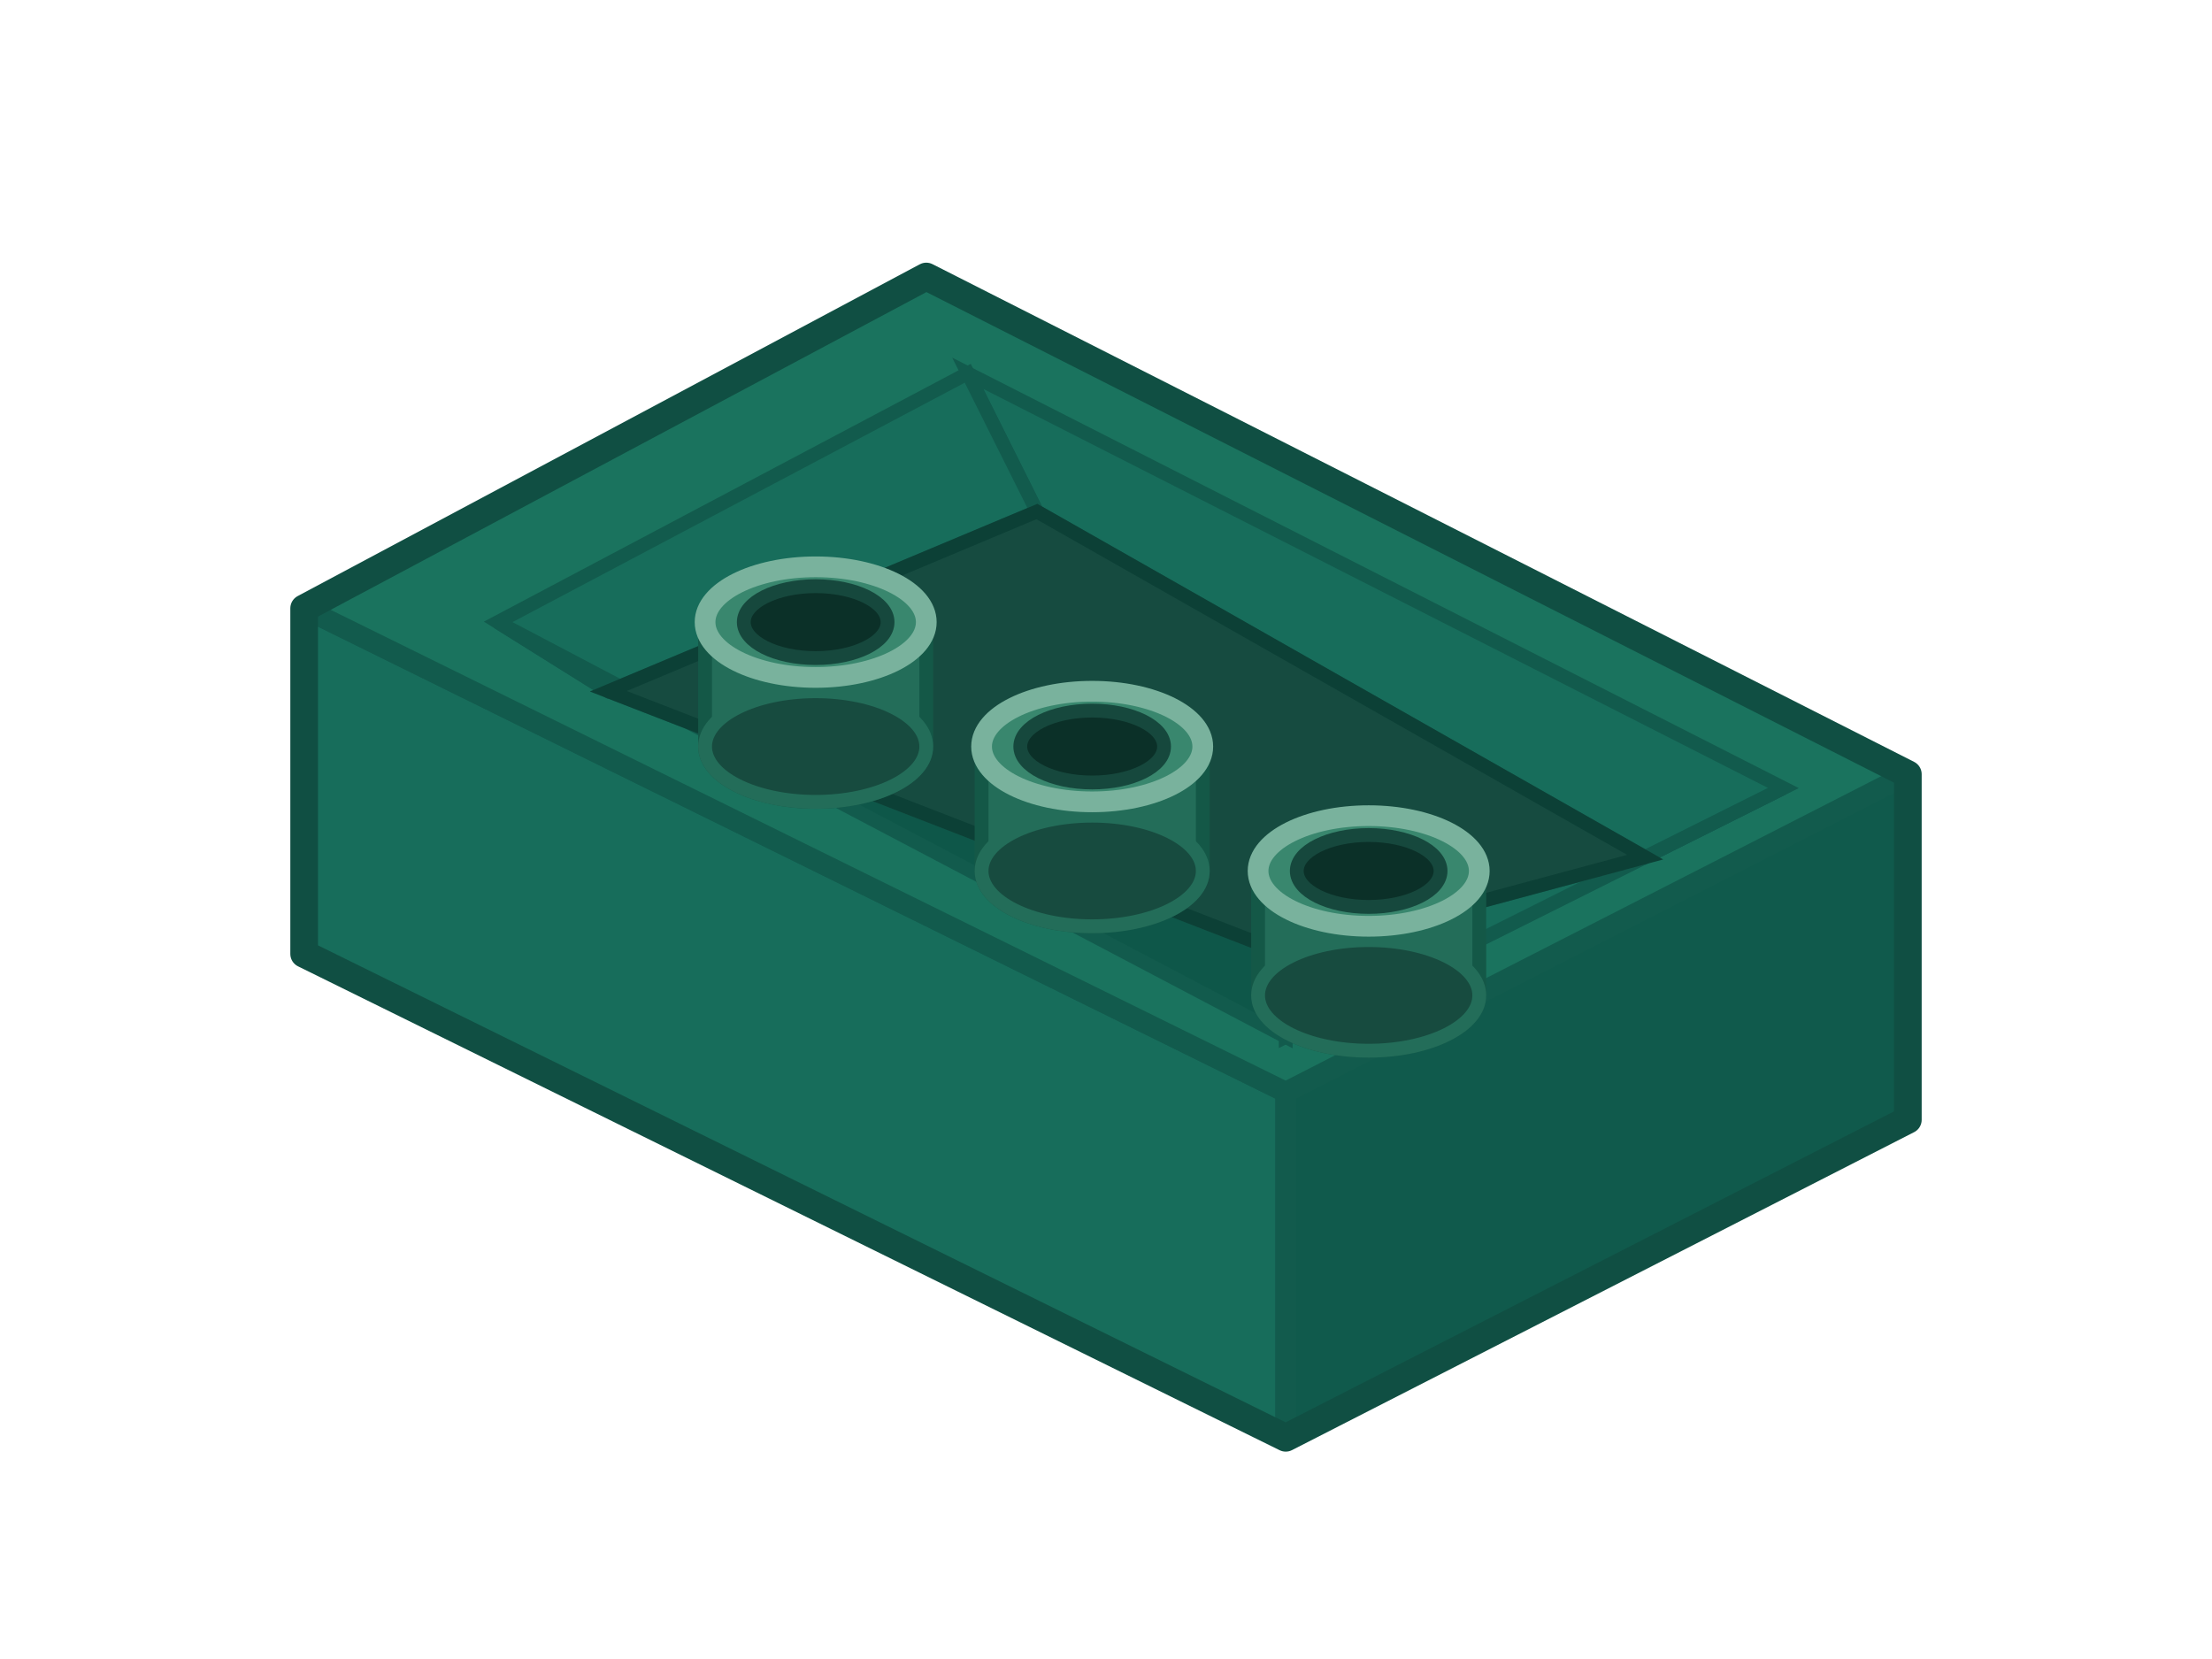
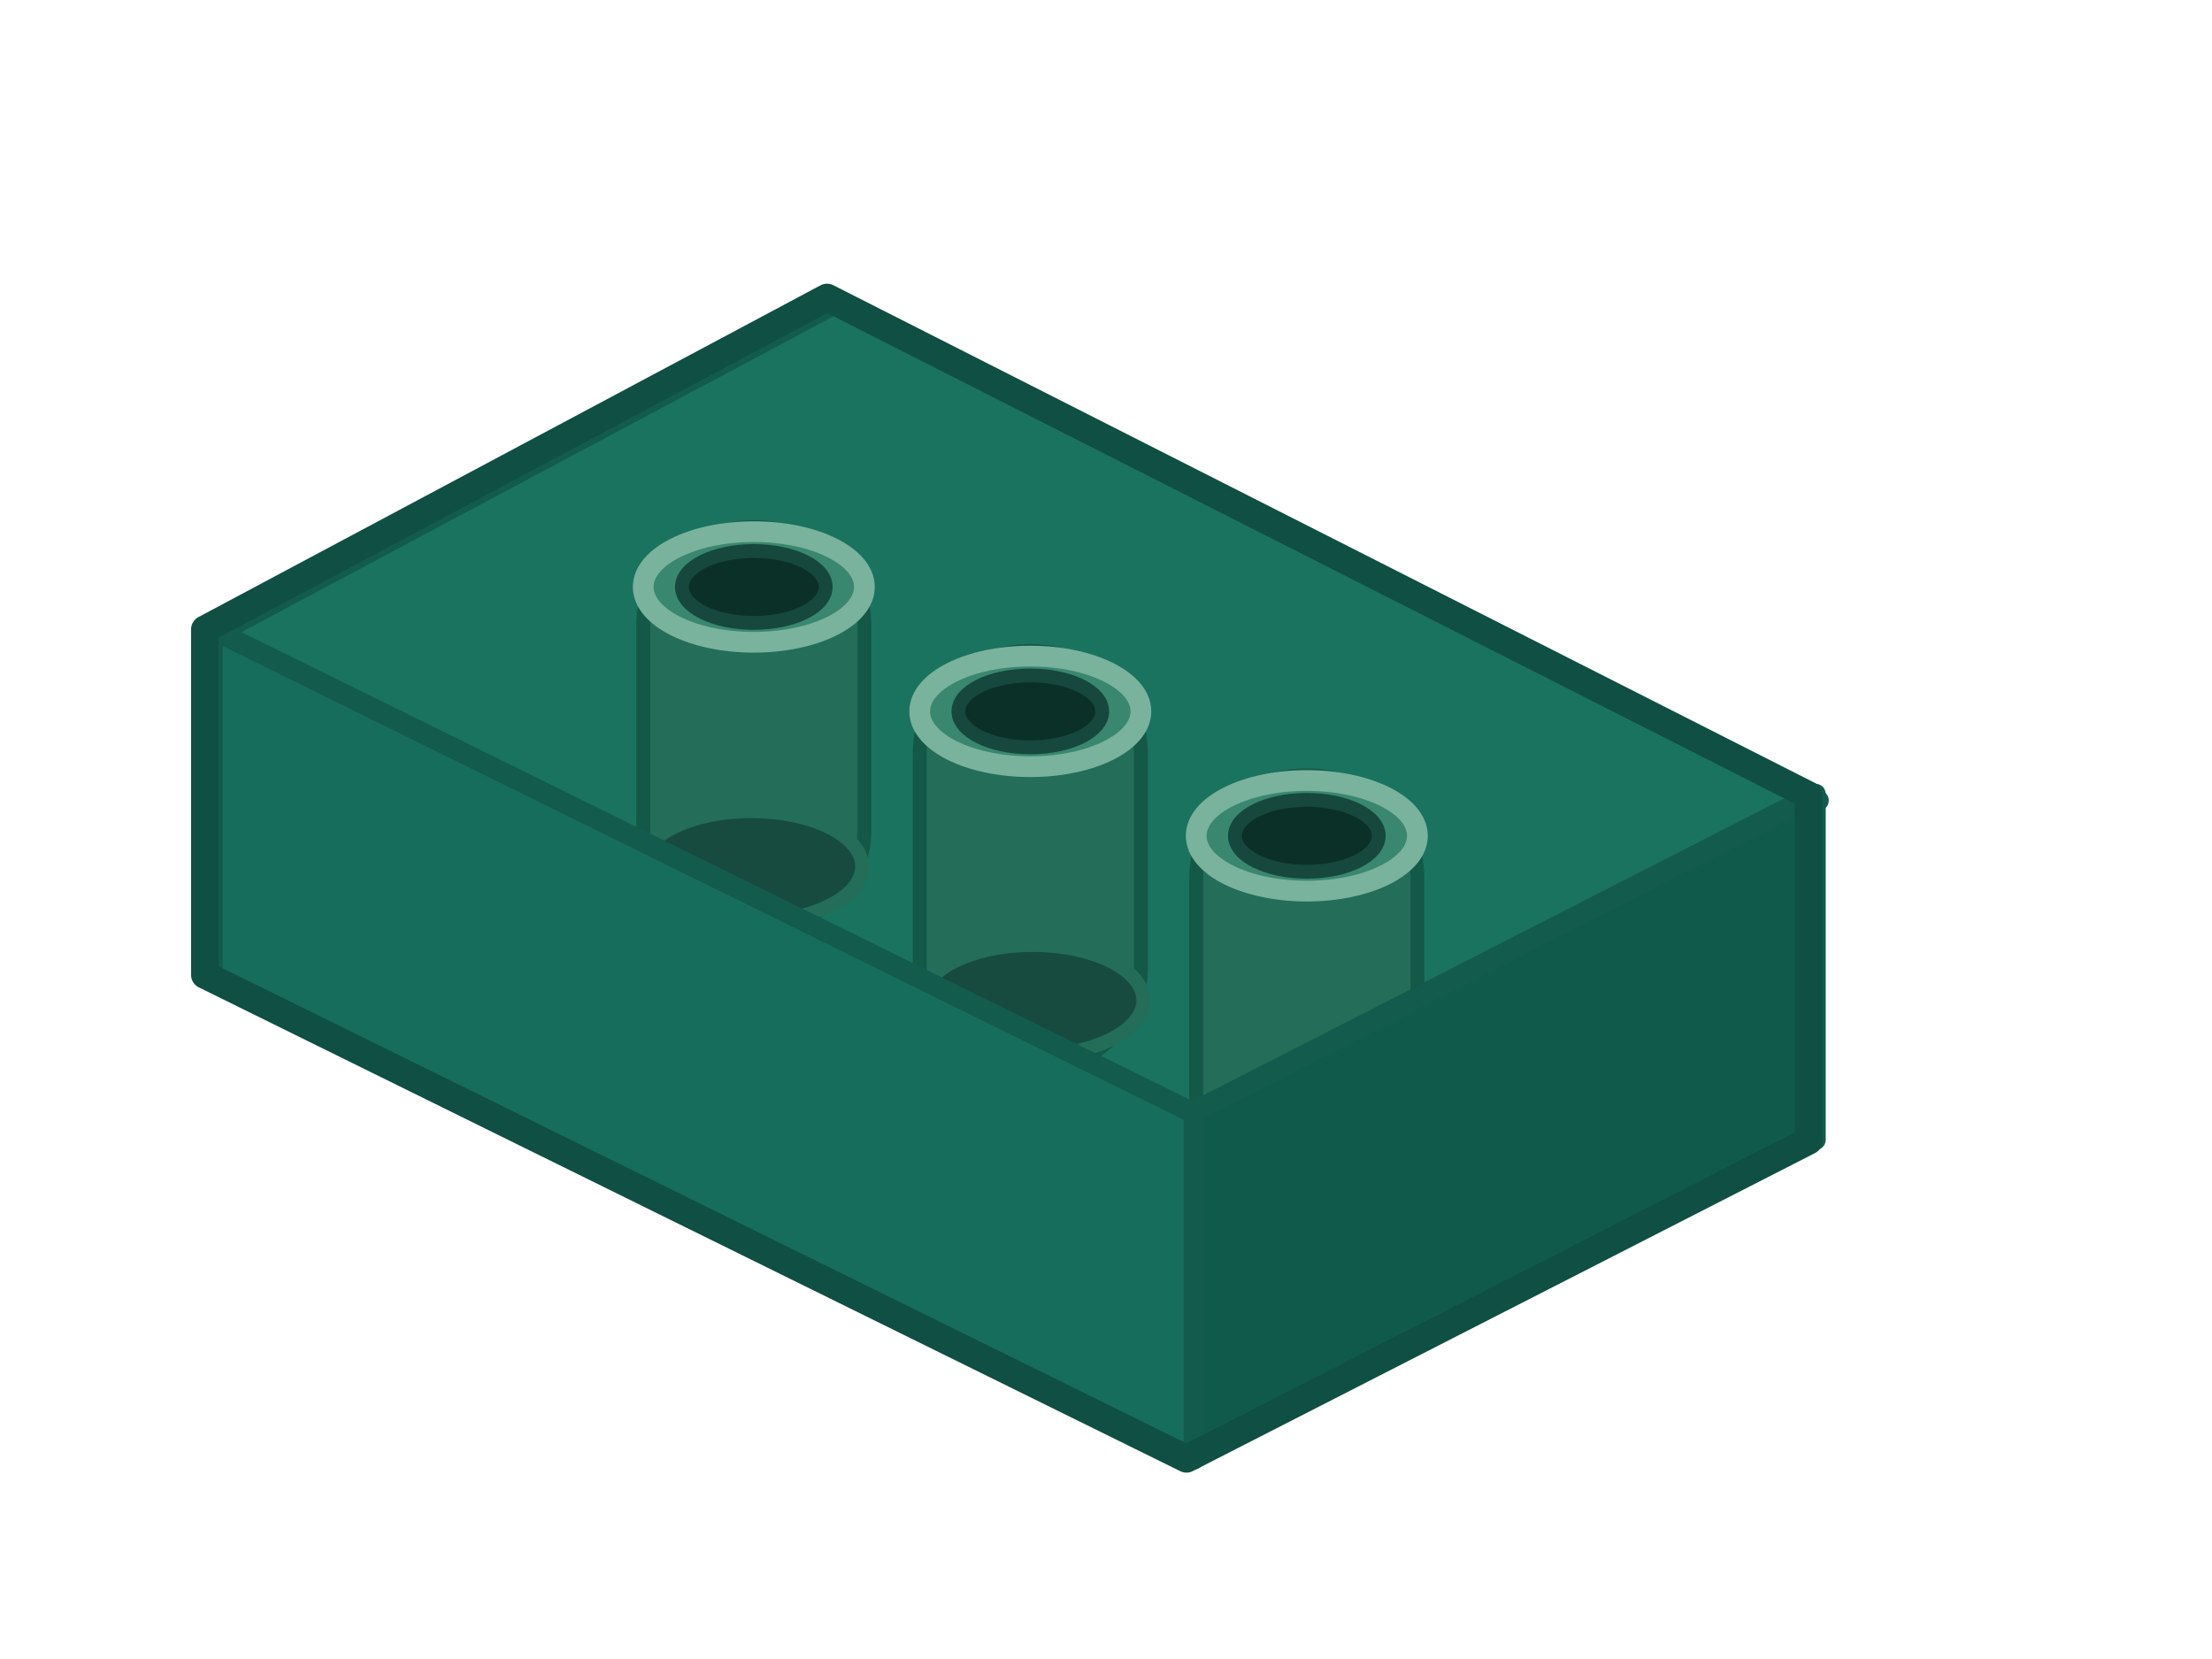
- <svg xmlns="http://www.w3.org/2000/svg" width="160" height="120" viewBox="0 0 160 120">
-   <style>
-     .brick-face-long { fill: #176d5b; }
+ <svg xmlns="http://www.w3.org/2000/svg" width="160" height="120">
+   <style>.brick-face-long { fill: #176d5b; }
    .brick-face-short { fill: #105a4c; }
    .brick-face-bottom { fill: #1a735e; }
    .brick-face-top, .brick-face-bottom, .brick-face-long, .brick-face-short { stroke: #125b4d; stroke-width: 1.5; stroke-linejoin: round; }
    .brick-cavity-far, .brick-cavity-left, .brick-cavity-right { fill: #176d5b; stroke: #125b4d; stroke-width: 1; }
    .brick-cavity-near { fill: #0e5749; stroke: #125b4d; stroke-width: 1; }
    .brick-cavity-floor { fill: #164b40; stroke: #0c4036; stroke-width: 1; }
    .brick-tube-wall { fill: #236d59; stroke: #145847; stroke-width: 1; }
    .brick-tube-bottom { fill: #174b3f; stroke: #236d59; stroke-width: 1; }
    .brick-tube-opening { fill: #39876e; stroke: #79b29d; stroke-width: 1.5; }
    .brick-tube-hole { fill: #0b3028; stroke: #16483d; stroke-width: 1; }
-     .brick-outline { fill: none; stroke: #104f43; stroke-width: 2; stroke-linejoin: round; }
-   </style>
-   <path class="brick-face-long" d="M22 44 93 79 93 104 22 69Z" />
-   <path class="brick-face-short" d="M93 79 138 56 138 81 93 104Z" />
-   <path class="brick-face-bottom" d="M67 20 138 56 93 79 22 44Z" />
-   <path class="brick-cavity-far" d="M70 27 129 57 119 62 75 37Z" />
-   <path class="brick-cavity-left" d="M70 27 36 45 44 50 75 37Z" />
-   <path class="brick-cavity-right" d="M129 57 93 75 93 69 119 62Z" />
-   <path class="brick-cavity-near" d="M36 45 93 75 93 69 44 50Z" />
-   <path class="brick-cavity-floor" d="M75 37 119 62 93 69 44 50Z" />
-   <g class="brick-tubes">
-     <path class="brick-tube-wall" d="M51 45A8 4 0 1 1 67 45L67 54A8 4 0 1 1 51 54Z" />
-     <ellipse class="brick-tube-bottom" cx="59" cy="54" rx="8" ry="4" />
-     <ellipse class="brick-tube-opening" cx="59" cy="45" rx="8" ry="4" />
-     <ellipse class="brick-tube-hole" cx="59" cy="45" rx="5.2" ry="2.6" />
-     <path class="brick-tube-wall" d="M71 54A8 4 0 1 1 87 54L87 63A8 4 0 1 1 71 63Z" />
-     <ellipse class="brick-tube-bottom" cx="79" cy="63" rx="8" ry="4" />
-     <ellipse class="brick-tube-opening" cx="79" cy="54" rx="8" ry="4" />
-     <ellipse class="brick-tube-hole" cx="79" cy="54" rx="5.2" ry="2.6" />
-     <path class="brick-tube-wall" d="M91 63A8 4 0 1 1 107 63L107 72A8 4 0 1 1 91 72Z" />
-     <ellipse class="brick-tube-bottom" cx="99" cy="72" rx="8" ry="4" />
-     <ellipse class="brick-tube-opening" cx="99" cy="63" rx="8" ry="4" />
-     <ellipse class="brick-tube-hole" cx="99" cy="63" rx="5.2" ry="2.6" />
+     .brick-outline { fill: none; stroke: #104f43; stroke-width: 2; stroke-linejoin: round; }</style>
+   <g class="layer">
+     <path class="brick-face-bottom" d="m60.53,21.9l71,36l-45,23l-71,-35l45,-24z" id="svg_3" />
+     <g class="brick-tubes" id="svg_9" transform="matrix(1 0 0 1 -4.47501 -2.54318)">
+       <path class="brick-tube-wall" d="m51,45a8,4 0 1 1 16,0l0,9a8,4 0 1 1 -16,0l0,-9z" id="svg_10" transform="matrix(1 0 0 1.67004 0 -27.4717)" />
+       <ellipse class="brick-tube-bottom" cx="59" cy="54" id="svg_11" rx="8" ry="4" transform="matrix(1 0 0 1 -0.17001 11.2207)" />
+       <ellipse class="brick-tube-opening" cx="59" cy="45" id="svg_12" rx="8" ry="4" />
+       <ellipse class="brick-tube-hole" cx="59" cy="45" id="svg_13" rx="5.2" ry="2.6" />
+       <path class="brick-tube-wall" d="m71,54a8,4 0 1 1 16,0l0,9a8,4 0 1 1 -16,0l0,-9z" id="svg_14" transform="matrix(1 0 0 1.74004 0 -37.0022)" />
+       <ellipse class="brick-tube-bottom" cx="79" cy="63" id="svg_15" rx="8" ry="4" transform="matrix(1 0 0 1 0.17001 11.9007)" />
+       <ellipse class="brick-tube-opening" cx="79" cy="54" id="svg_16" rx="8" ry="4" />
+       <ellipse class="brick-tube-hole" cx="79" cy="54" id="svg_17" rx="5.2" ry="2.6" />
+       <path class="brick-tube-wall" d="m91,63a8,4 0 1 1 16,0l0,9a8,4 0 1 1 -16,0l0,-9z" id="svg_18" transform="matrix(1 0 0 1.75005 0 -44.2527)" />
+       <ellipse class="brick-tube-bottom" cx="99" cy="72" id="svg_19" rx="8" ry="4" transform="matrix(1 0 0 1 -0.17001 12.7508)" />
+       <ellipse class="brick-tube-opening" cx="99" cy="63" id="svg_20" rx="8" ry="4" />
+       <ellipse class="brick-tube-hole" cx="99" cy="63" id="svg_21" rx="5.2" ry="2.6" />
+     </g>
+     <path class="brick-face-short" d="m86.31,80.44l45,-23l0,25l-45,23l0,-25z" id="svg_2" />
+     <path class="brick-face-long" d="m15.37,45.53l71,35l0,25l-71,-35l0,-25z" id="svg_1" />
+     <path class="brick-outline" d="m59.82,21.52l71,36l0,25l-45,23l-71,-35l0,-25l45,-24z" id="svg_22" />
  </g>
-   <path class="brick-outline" d="M67 20 138 56 138 81 93 104 22 69 22 44Z" />
</svg>
